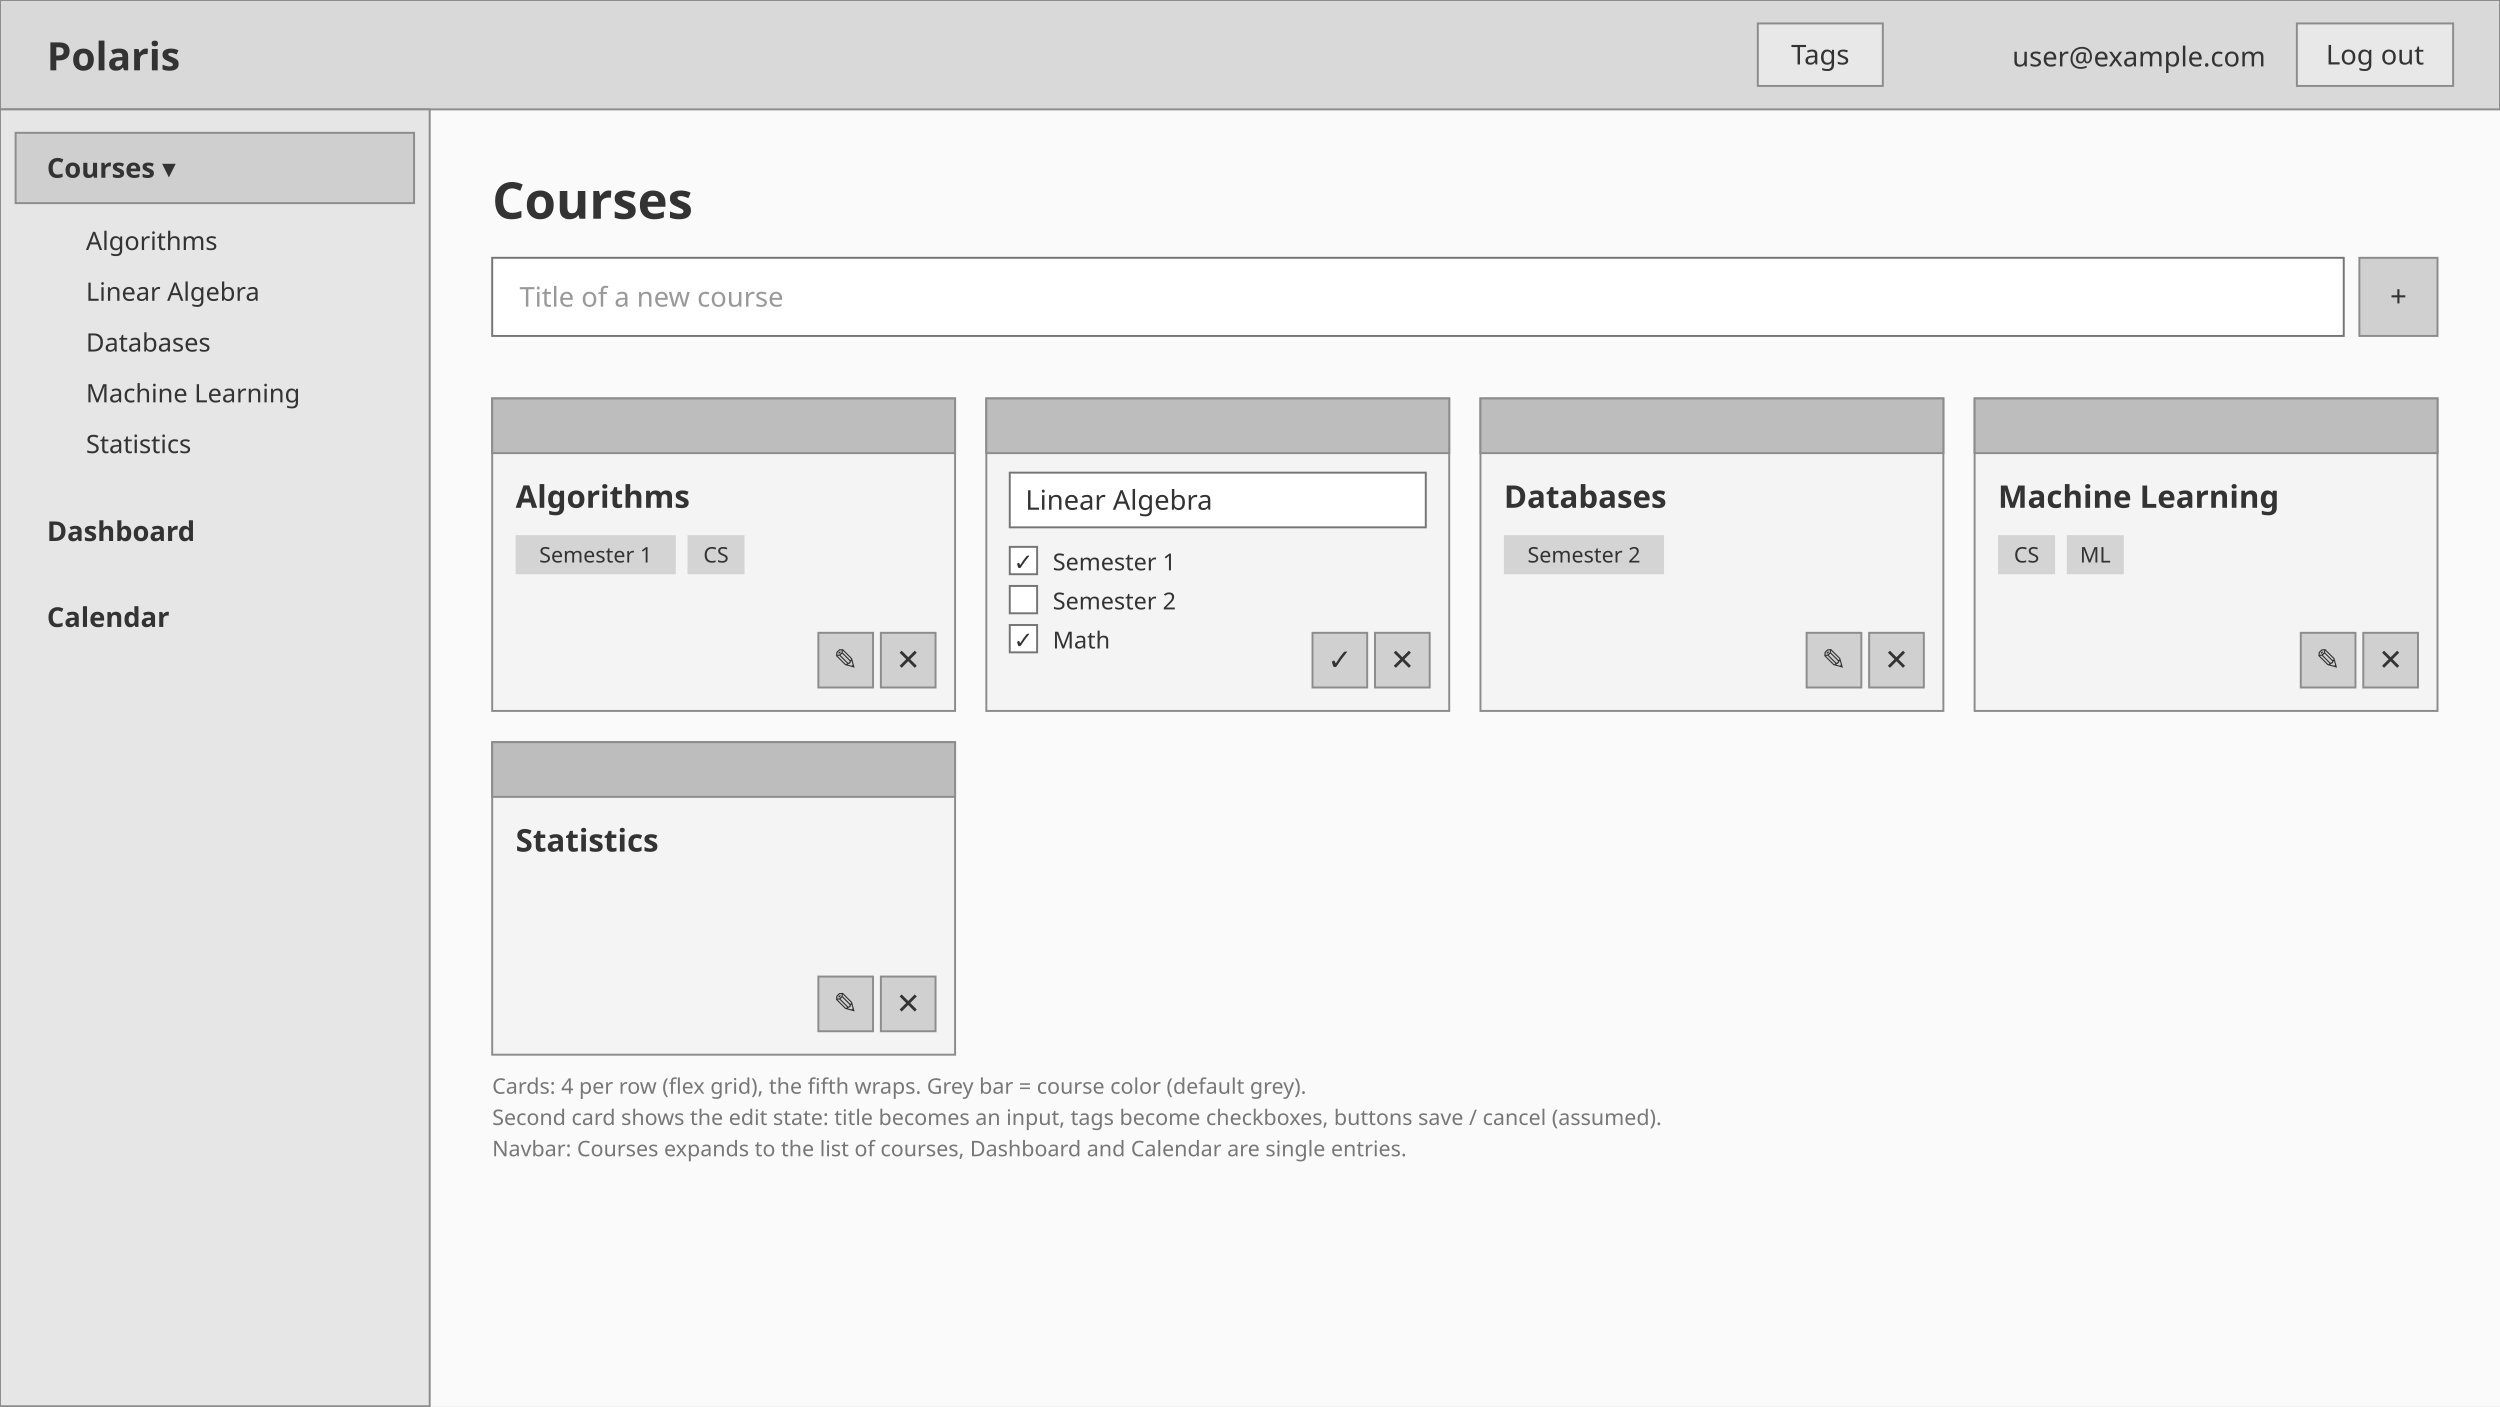
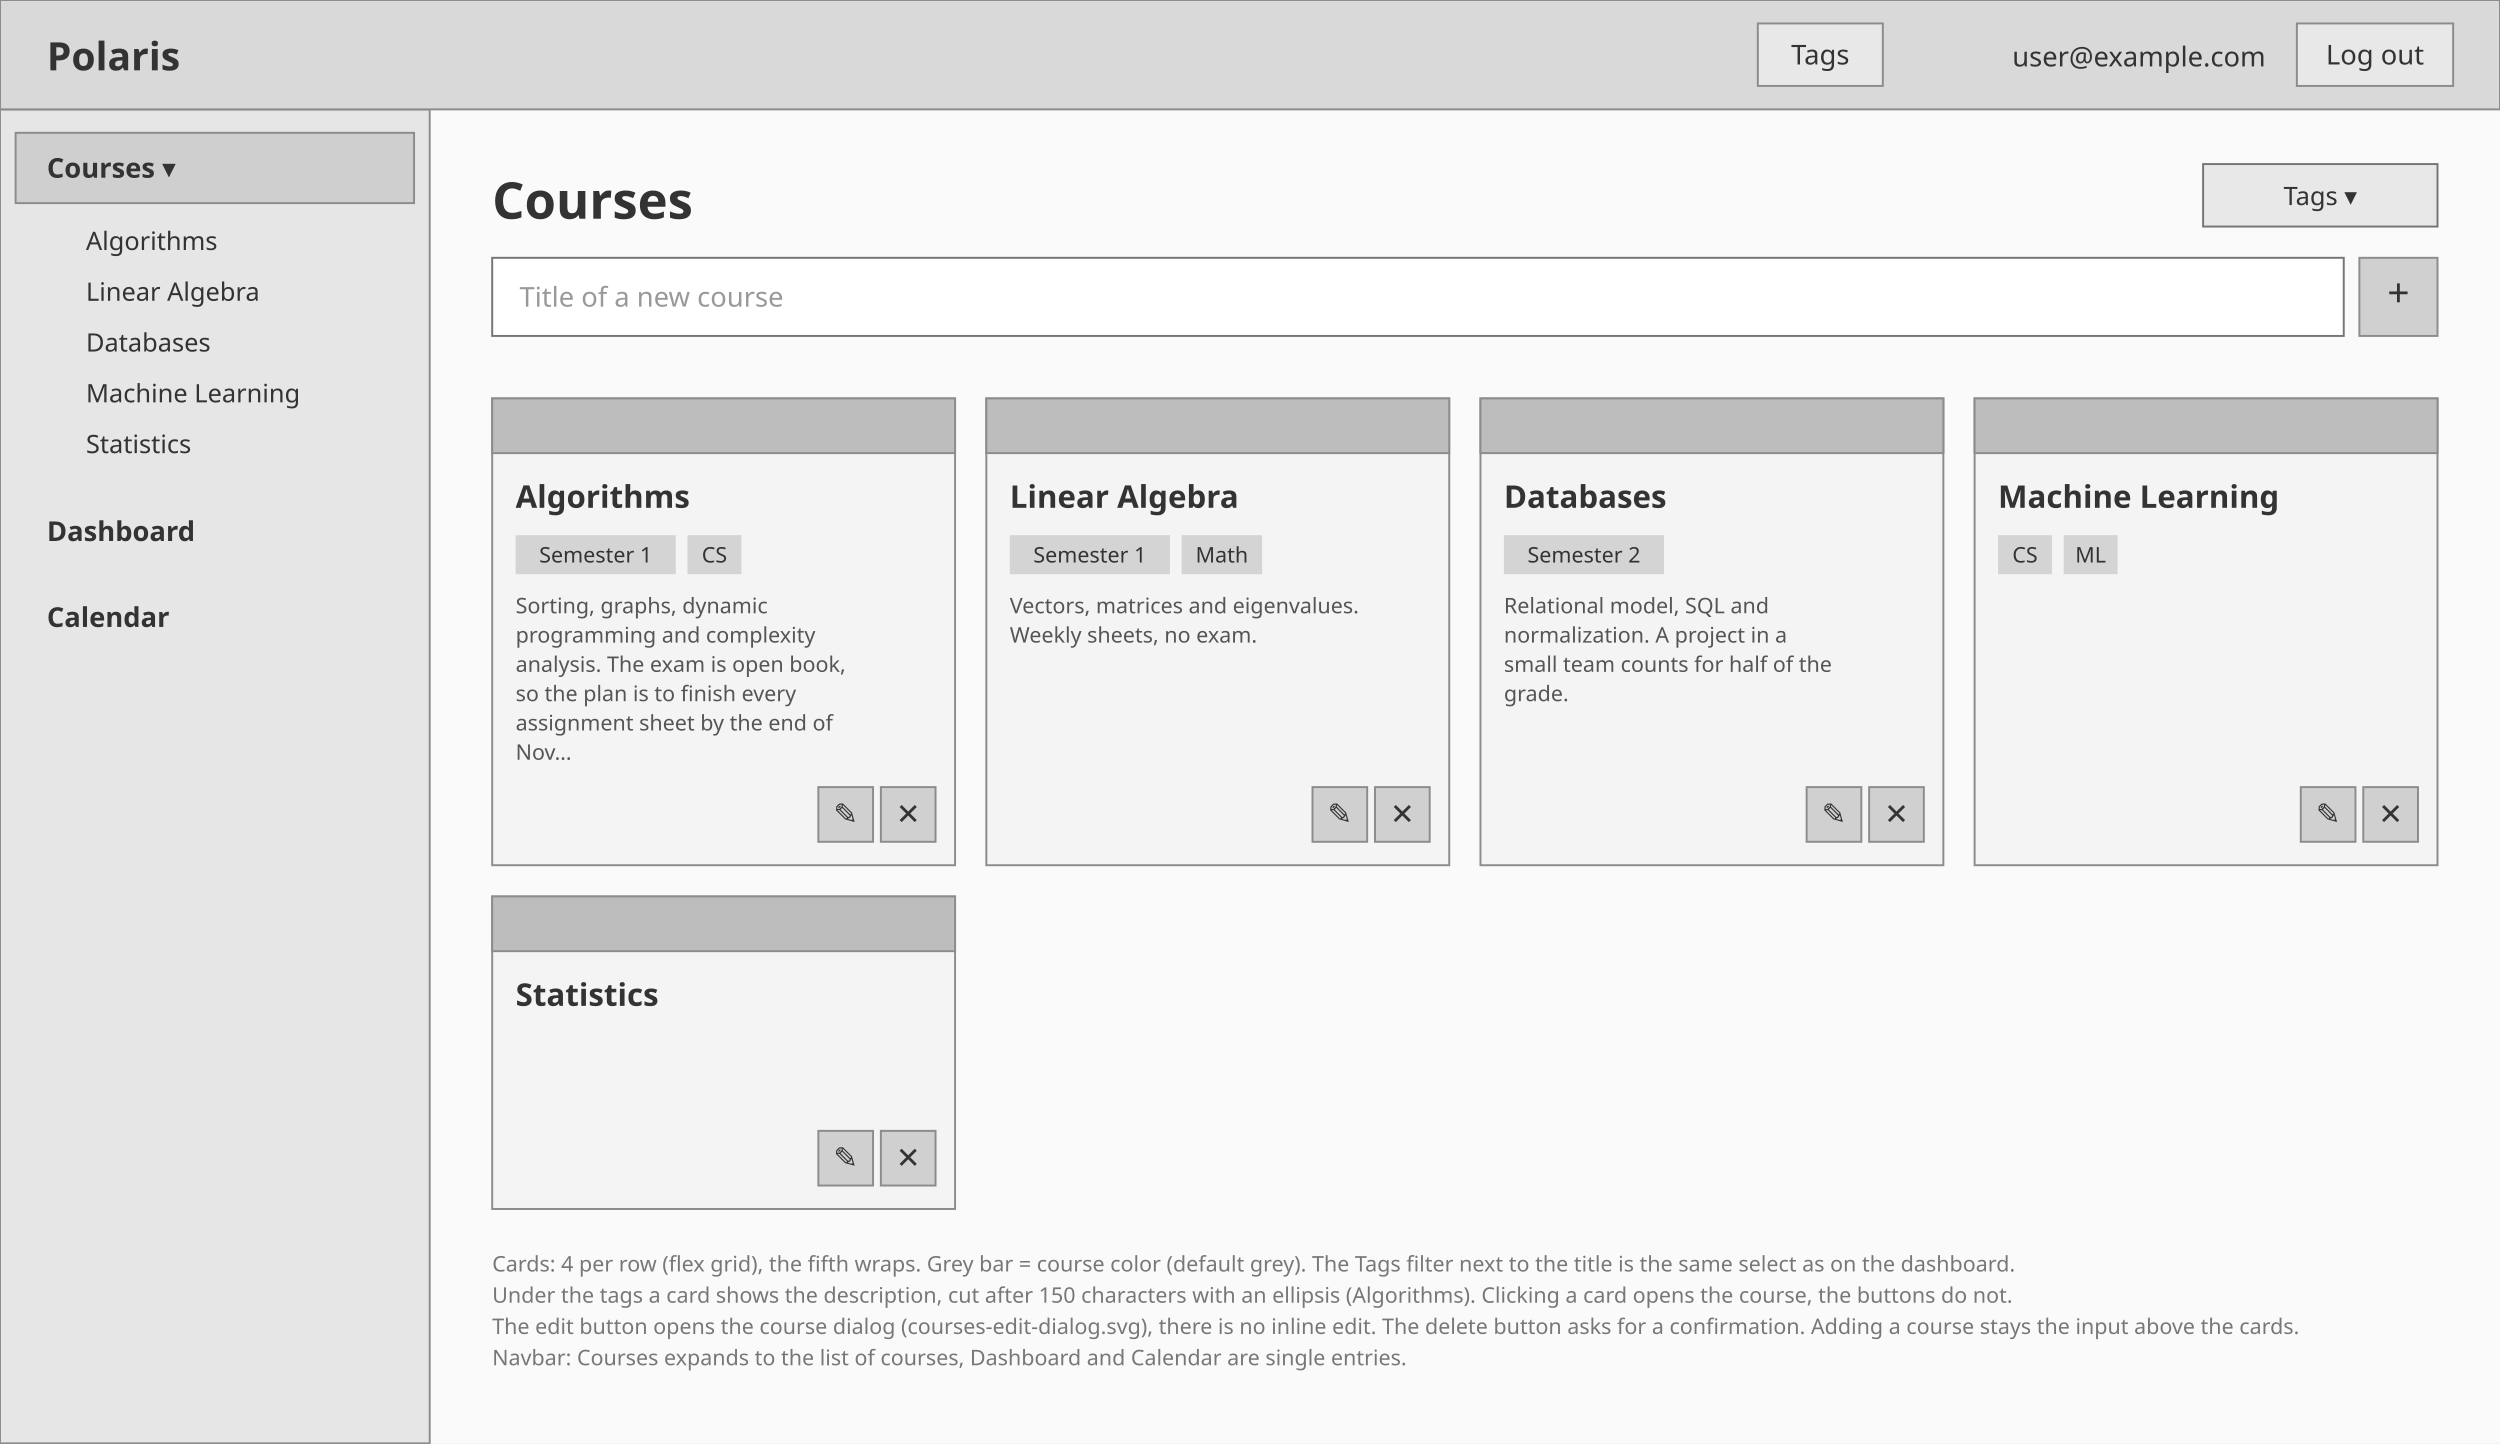
- <svg xmlns="http://www.w3.org/2000/svg" viewBox="0 0 1280 720" width="1280" height="720" font-family="sans-serif">
-   <rect x="0" y="0" width="1280" height="720" fill="#fafafa" stroke="none" />
+ <svg xmlns="http://www.w3.org/2000/svg" viewBox="0 0 1280 739" width="1280" height="739" font-family="sans-serif">
+   <rect x="0" y="0" width="1280" height="739" fill="#fafafa" stroke="none" />
+   <rect x="0" y="56" width="220" height="683" fill="#e6e6e6" stroke="#8c8c8c" />
  <rect x="0" y="0" width="1280" height="56" fill="#d9d9d9" stroke="#8c8c8c" />
  <text x="24" y="36" font-size="20" text-anchor="start" font-weight="bold" fill="#333">Polaris</text>
  <rect x="900" y="12" width="64" height="32" fill="#e8e8e8" stroke="#8c8c8c" />
  <text x="932" y="33" font-size="14" text-anchor="middle" font-weight="normal" fill="#333">Tags</text>
  <text x="1160" y="34" font-size="14" text-anchor="end" font-weight="normal" fill="#333">user@example.com</text>
  <rect x="1176" y="12" width="80" height="32" fill="#e8e8e8" stroke="#8c8c8c" />
  <text x="1216" y="33" font-size="14" text-anchor="middle" font-weight="normal" fill="#333">Log out</text>
-   <rect x="0" y="56" width="220" height="664" fill="#e6e6e6" stroke="#8c8c8c" />
  <rect x="8" y="68" width="204" height="36" fill="#cfcfcf" stroke="#8c8c8c" />
  <text x="24" y="91" font-size="14" text-anchor="start" font-weight="bold" fill="#333">Courses  ▾</text>
  <text x="44" y="128" font-size="13" text-anchor="start" font-weight="normal" fill="#333">Algorithms</text>
  <text x="44" y="154" font-size="13" text-anchor="start" font-weight="normal" fill="#333">Linear Algebra</text>
  <text x="44" y="180" font-size="13" text-anchor="start" font-weight="normal" fill="#333">Databases</text>
  <text x="44" y="206" font-size="13" text-anchor="start" font-weight="normal" fill="#333">Machine Learning</text>
  <text x="44" y="232" font-size="13" text-anchor="start" font-weight="normal" fill="#333">Statistics</text>
  <text x="24" y="277" font-size="14" text-anchor="start" font-weight="bold" fill="#333">Dashboard</text>
  <text x="24" y="321" font-size="14" text-anchor="start" font-weight="bold" fill="#333">Calendar</text>
  <text x="252" y="112" font-size="26" text-anchor="start" font-weight="bold" fill="#333">Courses</text>
+   <rect x="1128" y="84" width="120" height="32" fill="#e8e8e8" stroke="#757575" />
+   <text x="1188" y="105" font-size="13" text-anchor="middle" font-weight="normal" fill="#333">Tags  ▾</text>
  <rect x="252" y="132" width="948" height="40" fill="#ffffff" stroke="#757575" />
  <text x="266" y="157" font-size="14" text-anchor="start" font-weight="normal" fill="#999">Title of a new course</text>
  <rect x="1208" y="132" width="40" height="40" fill="#d0d0d0" stroke="#8c8c8c" />
-   <text x="1228.0" y="157.0" font-size="15" text-anchor="middle" font-weight="normal" fill="#333">+</text>
-   <rect x="252" y="204" width="237" height="160" fill="#f4f4f4" stroke="#8c8c8c" />
+   <text x="1228" y="157" font-size="20" text-anchor="middle" font-weight="normal" fill="#333">+</text>
+   <rect x="252" y="204" width="237" height="239" fill="#f4f4f4" stroke="#8c8c8c" />
  <rect x="252" y="204" width="237" height="28" fill="#bdbdbd" stroke="#8c8c8c" />
  <text x="264" y="260" font-size="16" text-anchor="start" font-weight="bold" fill="#333">Algorithms</text>
-   <rect x="264" y="274" width="82.0" height="20" fill="#d4d4d4" stroke="none" />
-   <text x="305.0" y="288" font-size="11" text-anchor="middle" font-weight="normal" fill="#333">Semester 1</text>
-   <rect x="352.0" y="274" width="29.2" height="20" fill="#d4d4d4" stroke="none" />
-   <text x="366.6" y="288" font-size="11" text-anchor="middle" font-weight="normal" fill="#333">CS</text>
-   <rect x="419" y="324" width="28" height="28" fill="#d0d0d0" stroke="#8c8c8c" />
-   <text x="433.0" y="343.0" font-size="15" text-anchor="middle" font-weight="normal" fill="#333">✎</text>
-   <rect x="451" y="324" width="28" height="28" fill="#d0d0d0" stroke="#8c8c8c" />
-   <text x="465.0" y="343.0" font-size="15" text-anchor="middle" font-weight="normal" fill="#333">✕</text>
-   <rect x="505" y="204" width="237" height="160" fill="#f4f4f4" stroke="#8c8c8c" />
+   <rect x="264" y="274" width="82" height="20" fill="#d4d4d4" stroke="none" />
+   <text x="305" y="288" font-size="11" text-anchor="middle" font-weight="normal" fill="#333">Semester 1</text>
+   <rect x="352" y="274" width="27.6" height="20" fill="#d4d4d4" stroke="none" />
+   <text x="365.8" y="288" font-size="11" text-anchor="middle" font-weight="normal" fill="#333">CS</text>
+   <text x="264" y="314" font-size="11" text-anchor="start" font-weight="normal" fill="#555">Sorting, graphs, dynamic</text>
+   <text x="264" y="329" font-size="11" text-anchor="start" font-weight="normal" fill="#555">programming and complexity</text>
+   <text x="264" y="344" font-size="11" text-anchor="start" font-weight="normal" fill="#555">analysis. The exam is open book,</text>
+   <text x="264" y="359" font-size="11" text-anchor="start" font-weight="normal" fill="#555">so the plan is to finish every</text>
+   <text x="264" y="374" font-size="11" text-anchor="start" font-weight="normal" fill="#555">assignment sheet by the end of</text>
+   <text x="264" y="389" font-size="11" text-anchor="start" font-weight="normal" fill="#555">Nov…</text>
+   <rect x="419" y="403" width="28" height="28" fill="#d0d0d0" stroke="#8c8c8c" />
+   <text x="433" y="422" font-size="15" text-anchor="middle" font-weight="normal" fill="#333">✎</text>
+   <rect x="451" y="403" width="28" height="28" fill="#d0d0d0" stroke="#8c8c8c" />
+   <text x="465" y="422" font-size="15" text-anchor="middle" font-weight="normal" fill="#333">✕</text>
+   <rect x="505" y="204" width="237" height="239" fill="#f4f4f4" stroke="#8c8c8c" />
  <rect x="505" y="204" width="237" height="28" fill="#bdbdbd" stroke="#8c8c8c" />
-   <rect x="517" y="242" width="213" height="28" fill="#ffffff" stroke="#757575" />
-   <text x="525" y="261" font-size="14" text-anchor="start" font-weight="normal" fill="#333">Linear Algebra</text>
-   <rect x="517" y="280" width="14" height="14" fill="#ffffff" stroke="#757575" />
-   <text x="524" y="292" font-size="12" text-anchor="middle" font-weight="normal" fill="#333">✓</text>
-   <text x="539" y="292" font-size="12" text-anchor="start" font-weight="normal" fill="#333">Semester 1</text>
-   <rect x="517" y="300" width="14" height="14" fill="#ffffff" stroke="#757575" />
-   <text x="539" y="312" font-size="12" text-anchor="start" font-weight="normal" fill="#333">Semester 2</text>
-   <rect x="517" y="320" width="14" height="14" fill="#ffffff" stroke="#757575" />
-   <text x="524" y="332" font-size="12" text-anchor="middle" font-weight="normal" fill="#333">✓</text>
-   <text x="539" y="332" font-size="12" text-anchor="start" font-weight="normal" fill="#333">Math</text>
-   <rect x="672" y="324" width="28" height="28" fill="#d0d0d0" stroke="#8c8c8c" />
-   <text x="686.0" y="343.0" font-size="15" text-anchor="middle" font-weight="normal" fill="#333">✓</text>
-   <rect x="704" y="324" width="28" height="28" fill="#d0d0d0" stroke="#8c8c8c" />
-   <text x="718.0" y="343.0" font-size="15" text-anchor="middle" font-weight="normal" fill="#333">✕</text>
-   <rect x="758" y="204" width="237" height="160" fill="#f4f4f4" stroke="#8c8c8c" />
+   <text x="517" y="260" font-size="16" text-anchor="start" font-weight="bold" fill="#333">Linear Algebra</text>
+   <rect x="517" y="274" width="82" height="20" fill="#d4d4d4" stroke="none" />
+   <text x="558" y="288" font-size="11" text-anchor="middle" font-weight="normal" fill="#333">Semester 1</text>
+   <rect x="605" y="274" width="41.2" height="20" fill="#d4d4d4" stroke="none" />
+   <text x="625.6" y="288" font-size="11" text-anchor="middle" font-weight="normal" fill="#333">Math</text>
+   <text x="517" y="314" font-size="11" text-anchor="start" font-weight="normal" fill="#555">Vectors, matrices and eigenvalues.</text>
+   <text x="517" y="329" font-size="11" text-anchor="start" font-weight="normal" fill="#555">Weekly sheets, no exam.</text>
+   <rect x="672" y="403" width="28" height="28" fill="#d0d0d0" stroke="#8c8c8c" />
+   <text x="686" y="422" font-size="15" text-anchor="middle" font-weight="normal" fill="#333">✎</text>
+   <rect x="704" y="403" width="28" height="28" fill="#d0d0d0" stroke="#8c8c8c" />
+   <text x="718" y="422" font-size="15" text-anchor="middle" font-weight="normal" fill="#333">✕</text>
+   <rect x="758" y="204" width="237" height="239" fill="#f4f4f4" stroke="#8c8c8c" />
  <rect x="758" y="204" width="237" height="28" fill="#bdbdbd" stroke="#8c8c8c" />
  <text x="770" y="260" font-size="16" text-anchor="start" font-weight="bold" fill="#333">Databases</text>
-   <rect x="770" y="274" width="82.0" height="20" fill="#d4d4d4" stroke="none" />
-   <text x="811.0" y="288" font-size="11" text-anchor="middle" font-weight="normal" fill="#333">Semester 2</text>
-   <rect x="925" y="324" width="28" height="28" fill="#d0d0d0" stroke="#8c8c8c" />
-   <text x="939.0" y="343.0" font-size="15" text-anchor="middle" font-weight="normal" fill="#333">✎</text>
-   <rect x="957" y="324" width="28" height="28" fill="#d0d0d0" stroke="#8c8c8c" />
-   <text x="971.0" y="343.0" font-size="15" text-anchor="middle" font-weight="normal" fill="#333">✕</text>
-   <rect x="1011" y="204" width="237" height="160" fill="#f4f4f4" stroke="#8c8c8c" />
+   <rect x="770" y="274" width="82" height="20" fill="#d4d4d4" stroke="none" />
+   <text x="811" y="288" font-size="11" text-anchor="middle" font-weight="normal" fill="#333">Semester 2</text>
+   <text x="770" y="314" font-size="11" text-anchor="start" font-weight="normal" fill="#555">Relational model, SQL and</text>
+   <text x="770" y="329" font-size="11" text-anchor="start" font-weight="normal" fill="#555">normalization. A project in a</text>
+   <text x="770" y="344" font-size="11" text-anchor="start" font-weight="normal" fill="#555">small team counts for half of the</text>
+   <text x="770" y="359" font-size="11" text-anchor="start" font-weight="normal" fill="#555">grade.</text>
+   <rect x="925" y="403" width="28" height="28" fill="#d0d0d0" stroke="#8c8c8c" />
+   <text x="939" y="422" font-size="15" text-anchor="middle" font-weight="normal" fill="#333">✎</text>
+   <rect x="957" y="403" width="28" height="28" fill="#d0d0d0" stroke="#8c8c8c" />
+   <text x="971" y="422" font-size="15" text-anchor="middle" font-weight="normal" fill="#333">✕</text>
+   <rect x="1011" y="204" width="237" height="239" fill="#f4f4f4" stroke="#8c8c8c" />
  <rect x="1011" y="204" width="237" height="28" fill="#bdbdbd" stroke="#8c8c8c" />
  <text x="1023" y="260" font-size="16" text-anchor="start" font-weight="bold" fill="#333">Machine Learning</text>
-   <rect x="1023" y="274" width="29.2" height="20" fill="#d4d4d4" stroke="none" />
-   <text x="1037.6" y="288" font-size="11" text-anchor="middle" font-weight="normal" fill="#333">CS</text>
-   <rect x="1058.2" y="274" width="29.2" height="20" fill="#d4d4d4" stroke="none" />
-   <text x="1072.8" y="288" font-size="11" text-anchor="middle" font-weight="normal" fill="#333">ML</text>
-   <rect x="1178" y="324" width="28" height="28" fill="#d0d0d0" stroke="#8c8c8c" />
-   <text x="1192.0" y="343.0" font-size="15" text-anchor="middle" font-weight="normal" fill="#333">✎</text>
-   <rect x="1210" y="324" width="28" height="28" fill="#d0d0d0" stroke="#8c8c8c" />
-   <text x="1224.0" y="343.0" font-size="15" text-anchor="middle" font-weight="normal" fill="#333">✕</text>
-   <rect x="252" y="380" width="237" height="160" fill="#f4f4f4" stroke="#8c8c8c" />
-   <rect x="252" y="380" width="237" height="28" fill="#bdbdbd" stroke="#8c8c8c" />
-   <text x="264" y="436" font-size="16" text-anchor="start" font-weight="bold" fill="#333">Statistics</text>
-   <rect x="419" y="500" width="28" height="28" fill="#d0d0d0" stroke="#8c8c8c" />
-   <text x="433.0" y="519.0" font-size="15" text-anchor="middle" font-weight="normal" fill="#333">✎</text>
-   <rect x="451" y="500" width="28" height="28" fill="#d0d0d0" stroke="#8c8c8c" />
-   <text x="465.0" y="519.0" font-size="15" text-anchor="middle" font-weight="normal" fill="#333">✕</text>
-   <text x="252" y="560" font-size="11" text-anchor="start" font-weight="normal" fill="#777">Cards: 4 per row (flex grid), the fifth wraps. Grey bar = course color (default grey).</text>
-   <text x="252" y="576" font-size="11" text-anchor="start" font-weight="normal" fill="#777">Second card shows the edit state: title becomes an input, tags become checkboxes, buttons save / cancel (assumed).</text>
-   <text x="252" y="592" font-size="11" text-anchor="start" font-weight="normal" fill="#777">Navbar: Courses expands to the list of courses, Dashboard and Calendar are single entries.</text>
+   <rect x="1023" y="274" width="27.6" height="20" fill="#d4d4d4" stroke="none" />
+   <text x="1036.8" y="288" font-size="11" text-anchor="middle" font-weight="normal" fill="#333">CS</text>
+   <rect x="1056.6" y="274" width="27.6" height="20" fill="#d4d4d4" stroke="none" />
+   <text x="1070.4" y="288" font-size="11" text-anchor="middle" font-weight="normal" fill="#333">ML</text>
+   <rect x="1178" y="403" width="28" height="28" fill="#d0d0d0" stroke="#8c8c8c" />
+   <text x="1192" y="422" font-size="15" text-anchor="middle" font-weight="normal" fill="#333">✎</text>
+   <rect x="1210" y="403" width="28" height="28" fill="#d0d0d0" stroke="#8c8c8c" />
+   <text x="1224" y="422" font-size="15" text-anchor="middle" font-weight="normal" fill="#333">✕</text>
+   <rect x="252" y="459" width="237" height="160" fill="#f4f4f4" stroke="#8c8c8c" />
+   <rect x="252" y="459" width="237" height="28" fill="#bdbdbd" stroke="#8c8c8c" />
+   <text x="264" y="515" font-size="16" text-anchor="start" font-weight="bold" fill="#333">Statistics</text>
+   <rect x="419" y="579" width="28" height="28" fill="#d0d0d0" stroke="#8c8c8c" />
+   <text x="433" y="598" font-size="15" text-anchor="middle" font-weight="normal" fill="#333">✎</text>
+   <rect x="451" y="579" width="28" height="28" fill="#d0d0d0" stroke="#8c8c8c" />
+   <text x="465" y="598" font-size="15" text-anchor="middle" font-weight="normal" fill="#333">✕</text>
+   <text x="252" y="651" font-size="11" text-anchor="start" font-weight="normal" fill="#777">Cards: 4 per row (flex grid), the fifth wraps. Grey bar = course color (default grey). The Tags filter next to the title is the same select as on the dashboard.</text>
+   <text x="252" y="667" font-size="11" text-anchor="start" font-weight="normal" fill="#777">Under the tags a card shows the description, cut after 150 characters with an ellipsis (Algorithms). Clicking a card opens the course, the buttons do not.</text>
+   <text x="252" y="683" font-size="11" text-anchor="start" font-weight="normal" fill="#777">The edit button opens the course dialog (courses-edit-dialog.svg), there is no inline edit. The delete button asks for a confirmation. Adding a course stays the input above the cards.</text>
+   <text x="252" y="699" font-size="11" text-anchor="start" font-weight="normal" fill="#777">Navbar: Courses expands to the list of courses, Dashboard and Calendar are single entries.</text>
</svg>
